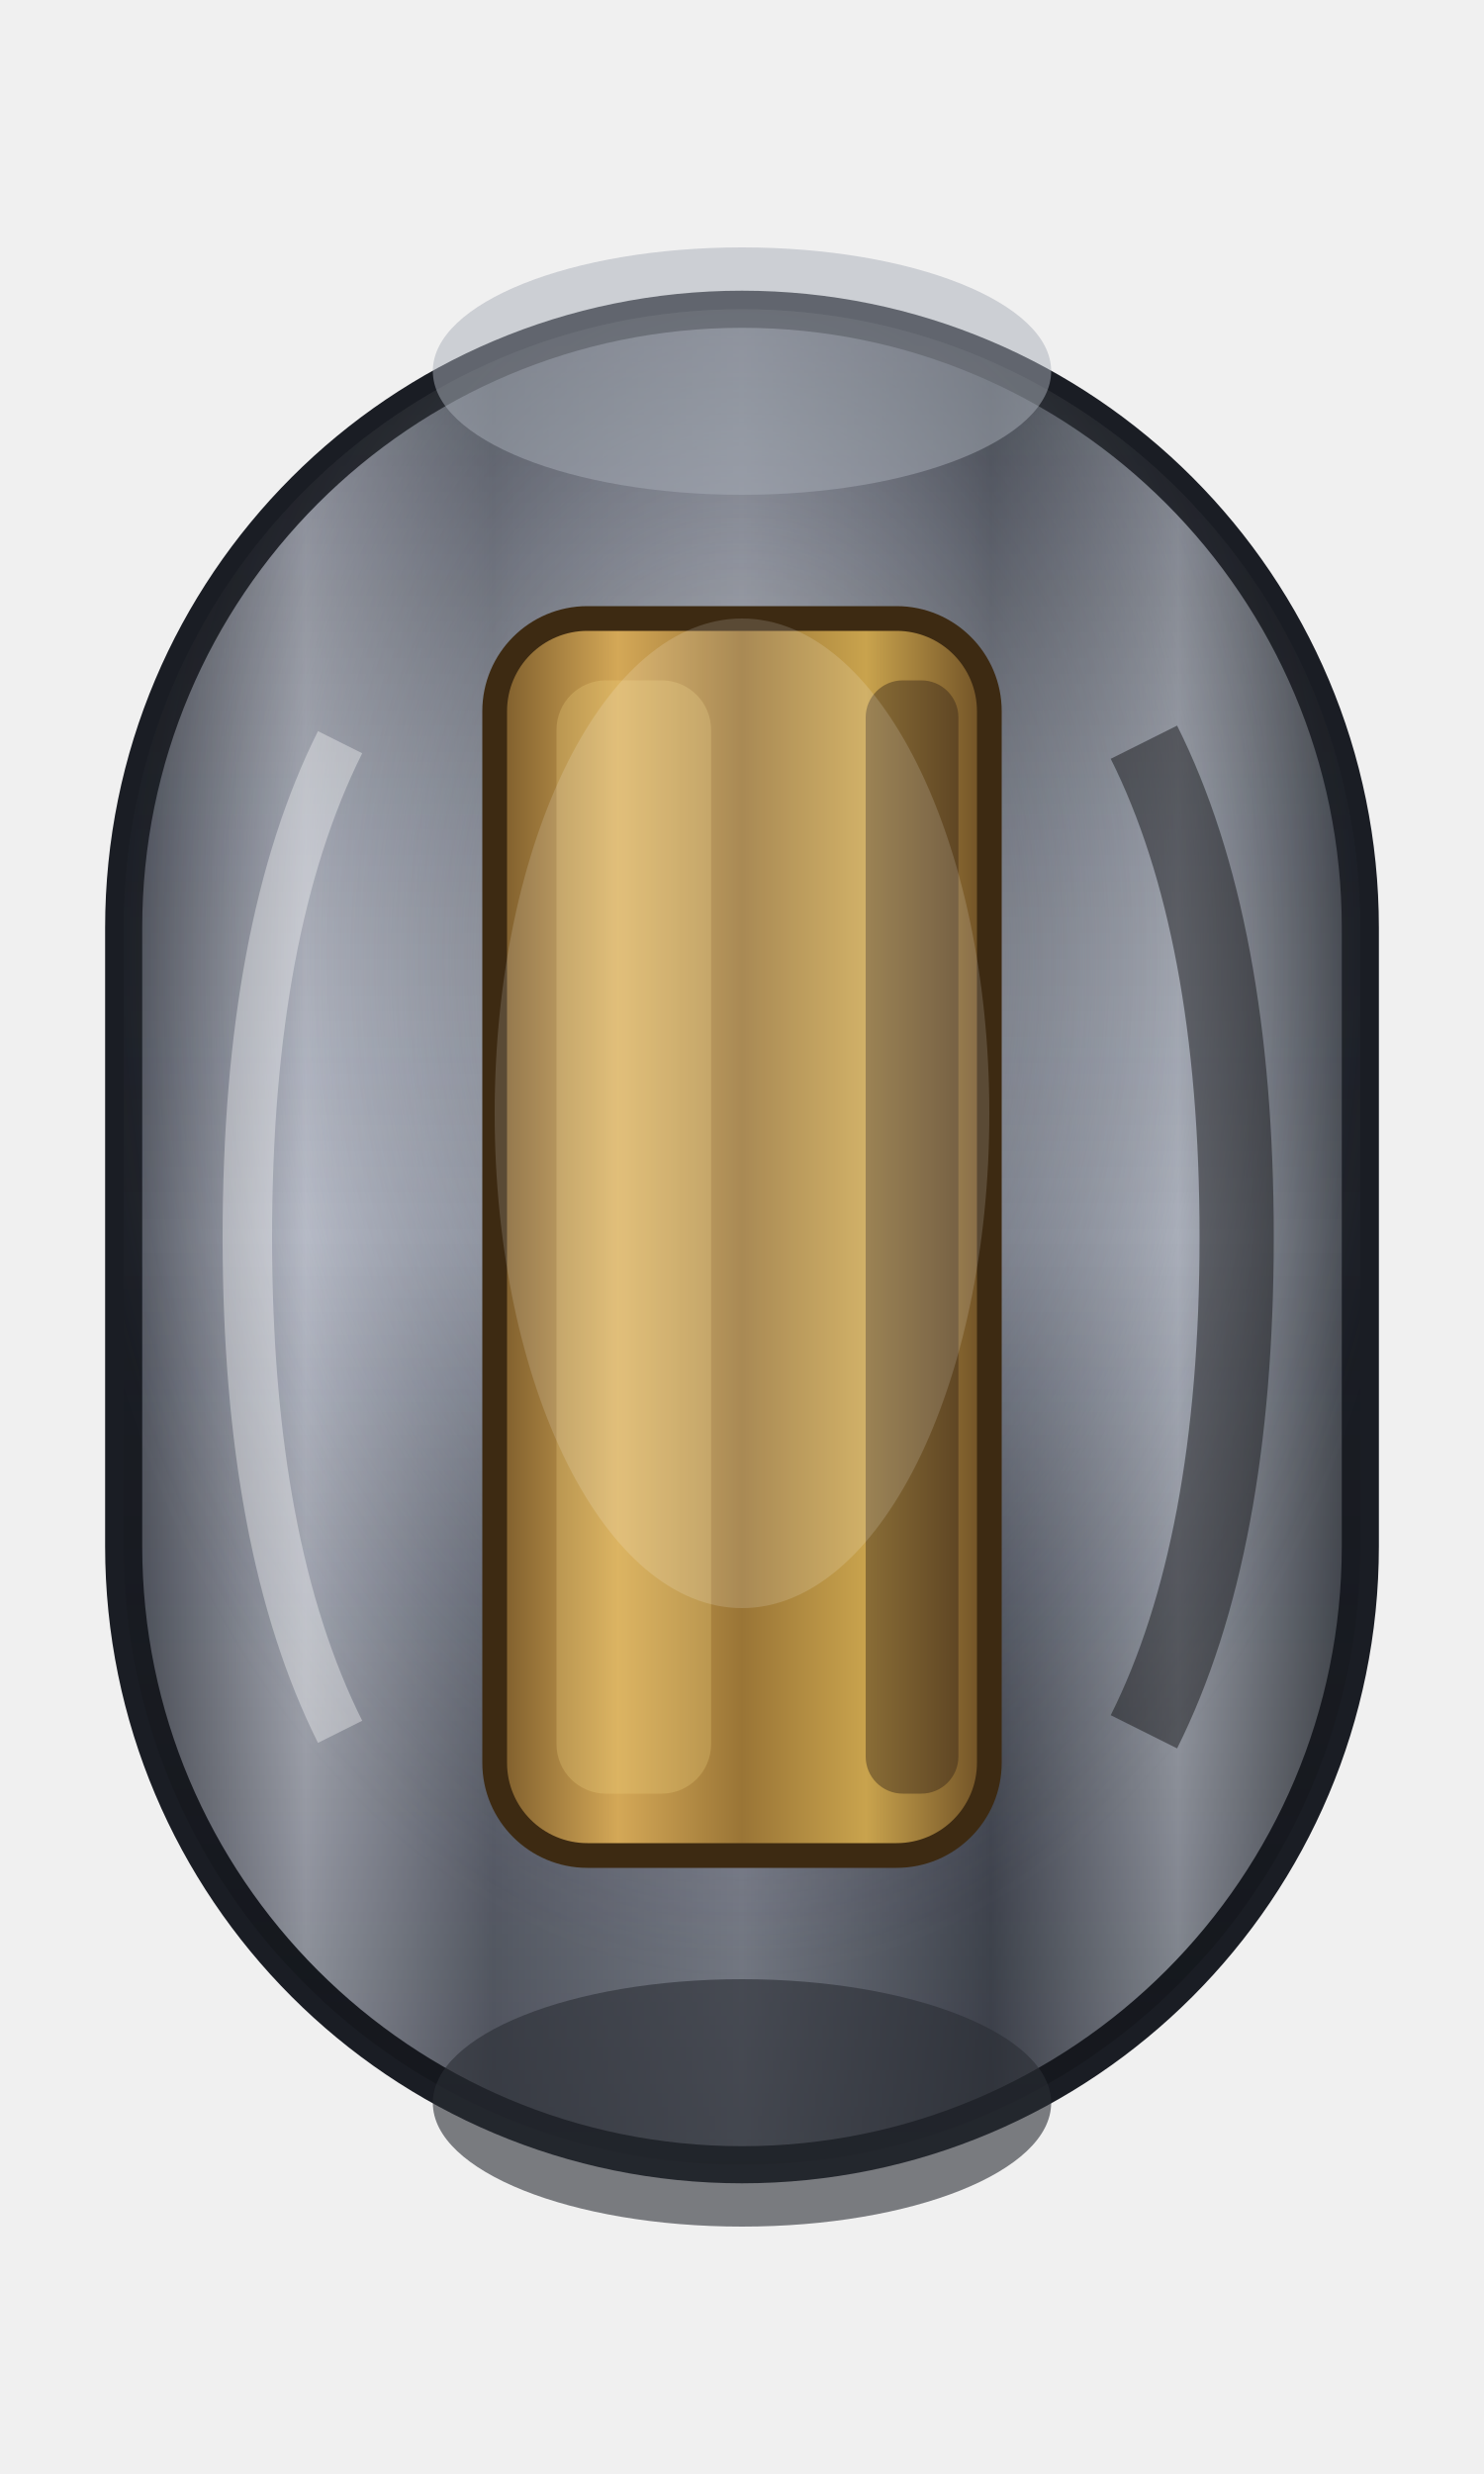
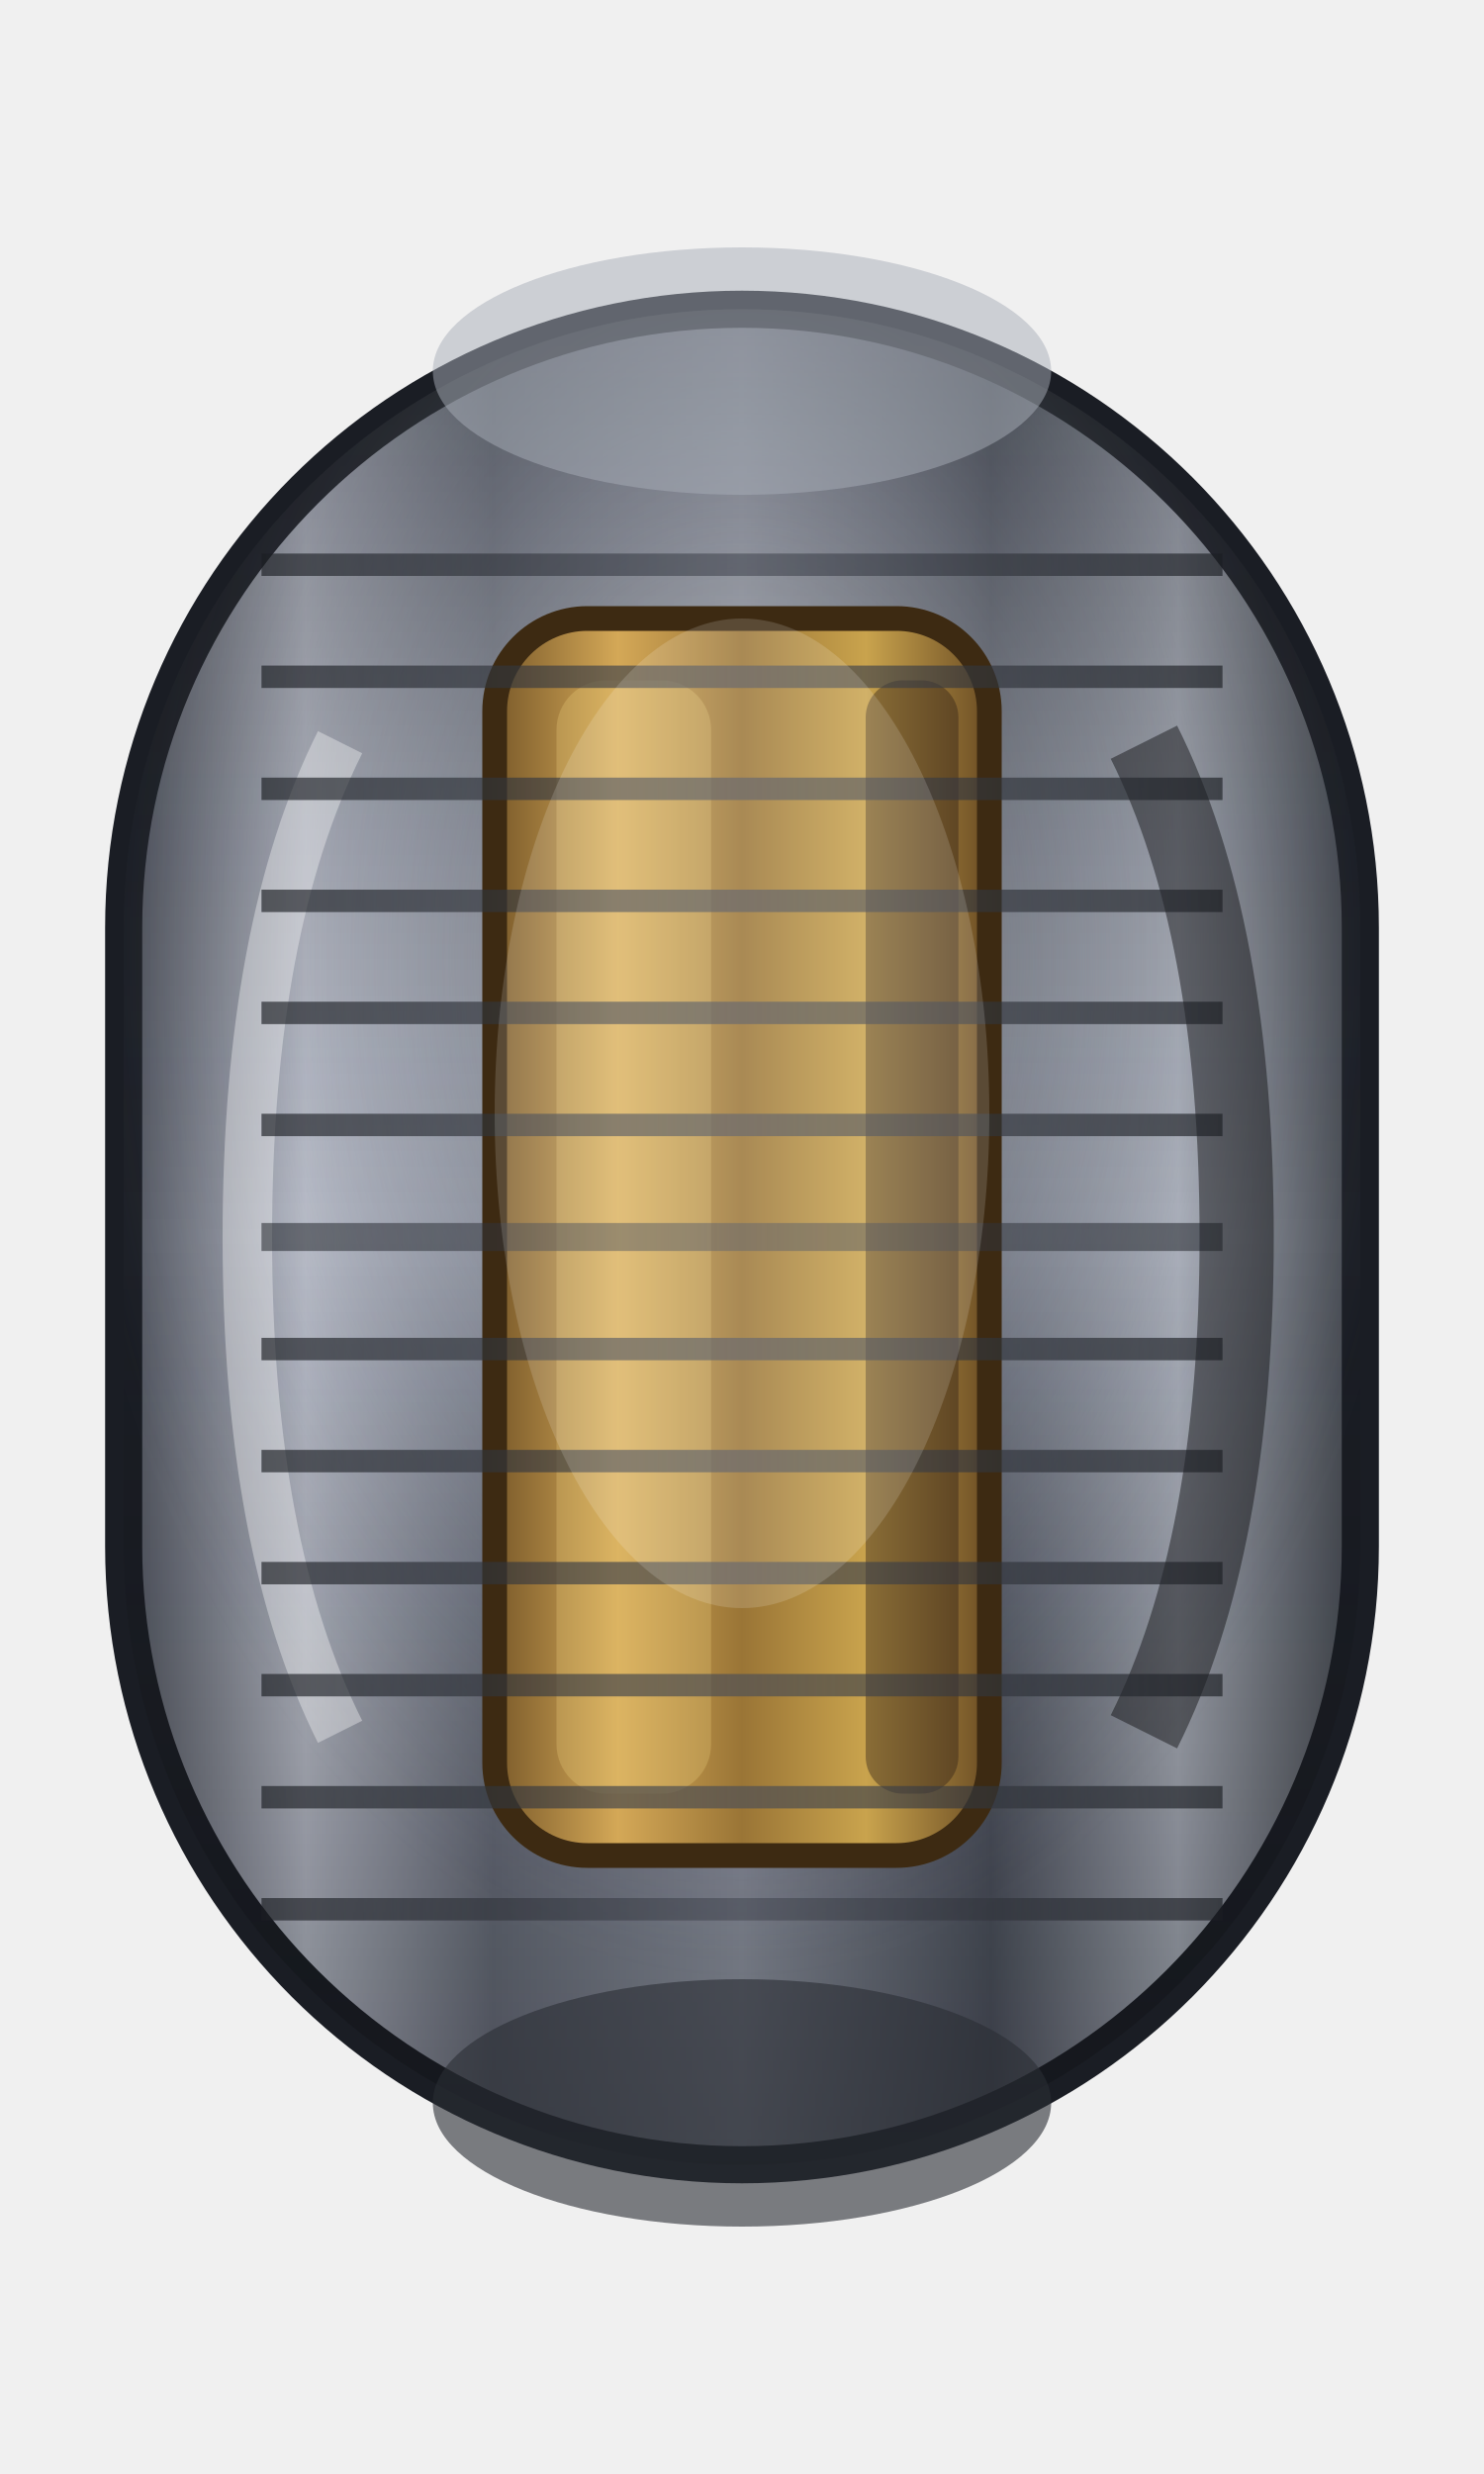
- <svg xmlns="http://www.w3.org/2000/svg" width="24" height="40" viewBox="0 0 24 40" version="1.1">
-   <defs>
+ <svg xmlns="http://www.w3.org/2000/svg" xmlns:xlink="http://www.w3.org/1999/xlink" width="24" height="40" viewBox="0 0 24 40" version="1.1" id="svg43">
+   <defs id="defs24">
    <radialGradient id="sliderHandleShadow" cx="0.5" cy="0.6" r="0.6">
-       <stop offset="0%" stop-color="#000000" stop-opacity="0.45" />
-       <stop offset="70%" stop-color="#000000" stop-opacity="0.22" />
-       <stop offset="100%" stop-color="#000000" stop-opacity="0" />
+       <stop offset="0%" stop-color="#000000" stop-opacity="0.45" id="stop1" />
+       <stop offset="70%" stop-color="#000000" stop-opacity="0.22" id="stop2" />
+       <stop offset="100%" stop-color="#000000" stop-opacity="0" id="stop3" />
    </radialGradient>
    <linearGradient id="handleBody" x1="0" y1="0" x2="1" y2="0">
-       <stop offset="0%" stop-color="#4a4e58" />
-       <stop offset="15%" stop-color="#b8bcc8" />
-       <stop offset="30%" stop-color="#6b707d" />
-       <stop offset="50%" stop-color="#959aa8" />
-       <stop offset="70%" stop-color="#4f5460" />
-       <stop offset="85%" stop-color="#a8adb8" />
-       <stop offset="100%" stop-color="#3d4148" />
+       <stop offset="0%" stop-color="#4a4e58" id="stop4" />
+       <stop offset="15%" stop-color="#b8bcc8" id="stop5" />
+       <stop offset="30%" stop-color="#6b707d" id="stop6" />
+       <stop offset="50%" stop-color="#959aa8" id="stop7" />
+       <stop offset="70%" stop-color="#4f5460" id="stop8" />
+       <stop offset="85%" stop-color="#a8adb8" id="stop9" />
+       <stop offset="100%" stop-color="#3d4148" id="stop10" />
    </linearGradient>
    <radialGradient id="handleHighlight" cx="0.5" cy="0.35" r="0.55">
-       <stop offset="0%" stop-color="#ffffff" stop-opacity="0.85" />
-       <stop offset="50%" stop-color="#d5dae5" stop-opacity="0.4" />
-       <stop offset="100%" stop-color="#6b707d" stop-opacity="0" />
+       <stop offset="0%" stop-color="#ffffff" stop-opacity="0.85" id="stop11" />
+       <stop offset="50%" stop-color="#d5dae5" stop-opacity="0.4" id="stop12" />
+       <stop offset="100%" stop-color="#6b707d" stop-opacity="0" id="stop13" />
    </radialGradient>
    <linearGradient id="brassStrip" x1="0" y1="0" x2="1" y2="0">
-       <stop offset="0%" stop-color="#7a5a2a" />
-       <stop offset="25%" stop-color="#d4a857" />
-       <stop offset="50%" stop-color="#9a7536" />
-       <stop offset="75%" stop-color="#c9a34d" />
-       <stop offset="100%" stop-color="#6b4d24" />
+       <stop offset="0%" stop-color="#7a5a2a" id="stop14" />
+       <stop offset="25%" stop-color="#d4a857" id="stop15" />
+       <stop offset="50%" stop-color="#9a7536" id="stop16" />
+       <stop offset="75%" stop-color="#c9a34d" id="stop17" />
+       <stop offset="100%" stop-color="#6b4d24" id="stop18" />
    </linearGradient>
    <linearGradient id="edgeDark" x1="0" y1="0" x2="0" y2="1">
-       <stop offset="0%" stop-color="#0a0b0d" stop-opacity="0.7" />
-       <stop offset="50%" stop-color="#0a0b0d" stop-opacity="0" />
-       <stop offset="100%" stop-color="#0a0b0d" stop-opacity="0.8" />
+       <stop offset="0%" stop-color="#0a0b0d" stop-opacity="0.7" id="stop19" />
+       <stop offset="50%" stop-color="#0a0b0d" stop-opacity="0" id="stop20" />
+       <stop offset="100%" stop-color="#0a0b0d" stop-opacity="0.8" id="stop21" />
    </linearGradient>
    <linearGradient id="knurlingGrad" x1="0" y1="0" x2="1" y2="0">
-       <stop offset="0%" stop-color="#1a1d22" />
-       <stop offset="50%" stop-color="#4a4e58" />
-       <stop offset="100%" stop-color="#1a1d22" />
+       <stop offset="0%" stop-color="#1a1d22" id="stop22" />
+       <stop offset="50%" stop-color="#4a4e58" id="stop23" />
+       <stop offset="100%" stop-color="#1a1d22" id="stop24" />
    </linearGradient>
+     <linearGradient xlink:href="#knurlingGrad" id="linearGradient43" x1="0.447" y1="52.324" x2="3.13" y2="52.324" gradientTransform="scale(6.708204,0.1490712)" gradientUnits="userSpaceOnUse" />
+     <linearGradient xlink:href="#knurlingGrad" id="linearGradient44" x1="0.447" y1="65.74" x2="3.13" y2="65.74" gradientTransform="scale(6.708204,0.1490712)" gradientUnits="userSpaceOnUse" />
+     <linearGradient xlink:href="#knurlingGrad" id="linearGradient45" x1="0.447" y1="79.157" x2="3.13" y2="79.157" gradientTransform="scale(6.708204,0.1490712)" gradientUnits="userSpaceOnUse" />
+     <linearGradient xlink:href="#knurlingGrad" id="linearGradient46" x1="0.447" y1="92.573" x2="3.13" y2="92.573" gradientTransform="scale(6.708204,0.1490712)" gradientUnits="userSpaceOnUse" />
+     <linearGradient xlink:href="#knurlingGrad" id="linearGradient47" x1="0.447" y1="105.99" x2="3.13" y2="105.99" gradientTransform="scale(6.708204,0.1490712)" gradientUnits="userSpaceOnUse" />
+     <linearGradient xlink:href="#knurlingGrad" id="linearGradient48" x1="0.447" y1="119.406" x2="3.13" y2="119.406" gradientTransform="scale(6.708204,0.1490712)" gradientUnits="userSpaceOnUse" />
+     <linearGradient xlink:href="#knurlingGrad" id="linearGradient49" x1="0.5" y1="118.5" x2="3.5" y2="118.5" gradientTransform="scale(6,0.1666667)" gradientUnits="userSpaceOnUse" />
+     <linearGradient xlink:href="#knurlingGrad" id="linearGradient50" x1="0.447" y1="146.239" x2="3.13" y2="146.239" gradientTransform="scale(6.708204,0.1490712)" gradientUnits="userSpaceOnUse" />
+     <linearGradient xlink:href="#knurlingGrad" id="linearGradient51" x1="0.447" y1="159.655" x2="3.13" y2="159.655" gradientTransform="scale(6.708204,0.1490712)" gradientUnits="userSpaceOnUse" />
+     <linearGradient xlink:href="#knurlingGrad" id="linearGradient52" x1="0.447" y1="173.072" x2="3.13" y2="173.072" gradientTransform="scale(6.708204,0.1490712)" gradientUnits="userSpaceOnUse" />
+     <linearGradient xlink:href="#knurlingGrad" id="linearGradient53" x1="0.447" y1="186.488" x2="3.13" y2="186.488" gradientTransform="scale(6.708204,0.1490712)" gradientUnits="userSpaceOnUse" />
+     <linearGradient xlink:href="#knurlingGrad" id="linearGradient54" x1="0.447" y1="199.904" x2="3.13" y2="199.904" gradientTransform="scale(6.708204,0.1490712)" gradientUnits="userSpaceOnUse" />
+     <linearGradient xlink:href="#knurlingGrad" id="linearGradient55" x1="0.447" y1="213.321" x2="3.13" y2="213.321" gradientTransform="scale(6.708204,0.1490712)" gradientUnits="userSpaceOnUse" />
  </defs>
-   <ellipse cx="12" cy="23" rx="10" ry="4" fill="url(#sliderHandleShadow)" />
+   <ellipse cx="12" cy="23" rx="10" ry="4" fill="url(#sliderHandleShadow)" id="ellipse24" />
  <g id="handle-body">
-     <rect x="2" y="5" width="20" height="30" rx="10" ry="10" fill="url(#handleBody)" stroke="#1a1d24" stroke-width="0.6" />
-     <rect x="2" y="5" width="20" height="30" rx="10" ry="10" fill="url(#handleHighlight)" opacity="0.75" />
-     <rect x="2" y="5" width="20" height="30" rx="10" ry="10" fill="url(#edgeDark)" opacity="0.4" />
-     <path d="M 5.5 12 Q 4 15 4 20 Q 4 25 5.5 28" fill="none" stroke="#ffffff" stroke-width="0.8" opacity="0.35" />
-     <path d="M 18.5 12 Q 20 15 20 20 Q 20 25 18.5 28" fill="none" stroke="#0a0b0d" stroke-width="1.2" opacity="0.45" />
+     <rect x="2" y="5" width="20" height="30" rx="10" ry="10" fill="url(#handleBody)" stroke="#1a1d24" stroke-width="0.6" id="rect24" />
+     <rect x="2" y="5" width="20" height="30" rx="10" ry="10" fill="url(#handleHighlight)" opacity="0.75" id="rect25" />
+     <rect x="2" y="5" width="20" height="30" rx="10" ry="10" fill="url(#edgeDark)" opacity="0.4" id="rect26" />
+     <path d="M 5.5 12 Q 4 15 4 20 Q 4 25 5.5 28" fill="none" stroke="#ffffff" stroke-width="0.8" opacity="0.35" id="path26" />
+     <path d="M 18.5 12 Q 20 15 20 20 Q 20 25 18.5 28" fill="none" stroke="#0a0b0d" stroke-width="1.2" opacity="0.45" id="path27" />
  </g>
  <g id="brass-detail">
-     <rect x="8" y="10" width="8" height="20" rx="1.5" fill="url(#brassStrip)" stroke="#3d2a12" stroke-width="0.4" />
-     <rect x="9" y="11" width="2.5" height="18" rx="0.8" fill="#f4d882" opacity="0.25" />
-     <rect x="14" y="11" width="1.5" height="18" rx="0.6" fill="#2b1c13" opacity="0.4" />
+     <rect x="8" y="10" width="8" height="20" rx="1.5" fill="url(#brassStrip)" stroke="#3d2a12" stroke-width="0.4" id="rect27" />
+     <rect x="9" y="11" width="2.5" height="18" rx="0.8" fill="#f4d882" opacity="0.25" id="rect28" />
+     <rect x="14" y="11" width="1.5" height="18" rx="0.6" fill="#2b1c13" opacity="0.4" id="rect29" />
  </g>
-   <g id="knurling" opacity="0.65">
-     <line x1="3" y1="8" x2="21" y2="8" stroke="url(#knurlingGrad)" stroke-width="0.4" />
-     <line x1="3" y1="10" x2="21" y2="10" stroke="url(#knurlingGrad)" stroke-width="0.4" />
-     <line x1="3" y1="12" x2="21" y2="12" stroke="url(#knurlingGrad)" stroke-width="0.4" />
-     <line x1="3" y1="14" x2="21" y2="14" stroke="url(#knurlingGrad)" stroke-width="0.4" />
-     <line x1="3" y1="16" x2="21" y2="16" stroke="url(#knurlingGrad)" stroke-width="0.4" />
-     <line x1="3" y1="18" x2="21" y2="18" stroke="url(#knurlingGrad)" stroke-width="0.4" />
-     <line x1="3" y1="20" x2="21" y2="20" stroke="url(#knurlingGrad)" stroke-width="0.5" opacity="0.8" />
-     <line x1="3" y1="22" x2="21" y2="22" stroke="url(#knurlingGrad)" stroke-width="0.4" />
-     <line x1="3" y1="24" x2="21" y2="24" stroke="url(#knurlingGrad)" stroke-width="0.4" />
-     <line x1="3" y1="26" x2="21" y2="26" stroke="url(#knurlingGrad)" stroke-width="0.4" />
-     <line x1="3" y1="28" x2="21" y2="28" stroke="url(#knurlingGrad)" stroke-width="0.4" />
-     <line x1="3" y1="30" x2="21" y2="30" stroke="url(#knurlingGrad)" stroke-width="0.4" />
-     <line x1="3" y1="32" x2="21" y2="32" stroke="url(#knurlingGrad)" stroke-width="0.4" />
+   <g id="knurling" opacity="0.65" transform="matrix(0.8634512,0,0,0.9057661,1.638586,1.884677)">
+     <line x1="3" y1="8" x2="21" y2="8" stroke="url(#knurlingGrad)" stroke-width="0.4" id="line29" style="stroke:url(#linearGradient43)" />
+     <line x1="3" y1="10" x2="21" y2="10" stroke="url(#knurlingGrad)" stroke-width="0.4" id="line30" style="stroke:url(#linearGradient44)" />
+     <line x1="3" y1="12" x2="21" y2="12" stroke="url(#knurlingGrad)" stroke-width="0.4" id="line31" style="stroke:url(#linearGradient45)" />
+     <line x1="3" y1="14" x2="21" y2="14" stroke="url(#knurlingGrad)" stroke-width="0.4" id="line32" style="stroke:url(#linearGradient46)" />
+     <line x1="3" y1="16" x2="21" y2="16" stroke="url(#knurlingGrad)" stroke-width="0.4" id="line33" style="stroke:url(#linearGradient47)" />
+     <line x1="3" y1="18" x2="21" y2="18" stroke="url(#knurlingGrad)" stroke-width="0.4" id="line34" style="stroke:url(#linearGradient48)" />
+     <line x1="3" y1="20" x2="21" y2="20" stroke="url(#knurlingGrad)" stroke-width="0.5" opacity="0.8" id="line35" style="stroke:url(#linearGradient49)" />
+     <line x1="3" y1="22" x2="21" y2="22" stroke="url(#knurlingGrad)" stroke-width="0.4" id="line36" style="stroke:url(#linearGradient50)" />
+     <line x1="3" y1="24" x2="21" y2="24" stroke="url(#knurlingGrad)" stroke-width="0.4" id="line37" style="stroke:url(#linearGradient51)" />
+     <line x1="3" y1="26" x2="21" y2="26" stroke="url(#knurlingGrad)" stroke-width="0.4" id="line38" style="stroke:url(#linearGradient52)" />
+     <line x1="3" y1="28" x2="21" y2="28" stroke="url(#knurlingGrad)" stroke-width="0.4" id="line39" style="stroke:url(#linearGradient53)" />
+     <line x1="3" y1="30" x2="21" y2="30" stroke="url(#knurlingGrad)" stroke-width="0.4" id="line40" style="stroke:url(#linearGradient54)" />
+     <line x1="3" y1="32" x2="21" y2="32" stroke="url(#knurlingGrad)" stroke-width="0.4" id="line41" style="stroke:url(#linearGradient55)" />
  </g>
-   <ellipse cx="12" cy="6" rx="5" ry="2" fill="#a8adb8" opacity="0.5" />
-   <ellipse cx="12" cy="34" rx="5" ry="2" fill="#2a2d34" opacity="0.6" />
-   <ellipse cx="12" cy="18" rx="4" ry="8" fill="#ffffff" opacity="0.15" />
+   <ellipse cx="12" cy="6" rx="5" ry="2" fill="#a8adb8" opacity="0.5" id="ellipse41" />
+   <ellipse cx="12" cy="34" rx="5" ry="2" fill="#2a2d34" opacity="0.6" id="ellipse42" />
+   <ellipse cx="12" cy="18" rx="4" ry="8" fill="#ffffff" opacity="0.15" id="ellipse43" />
</svg>
